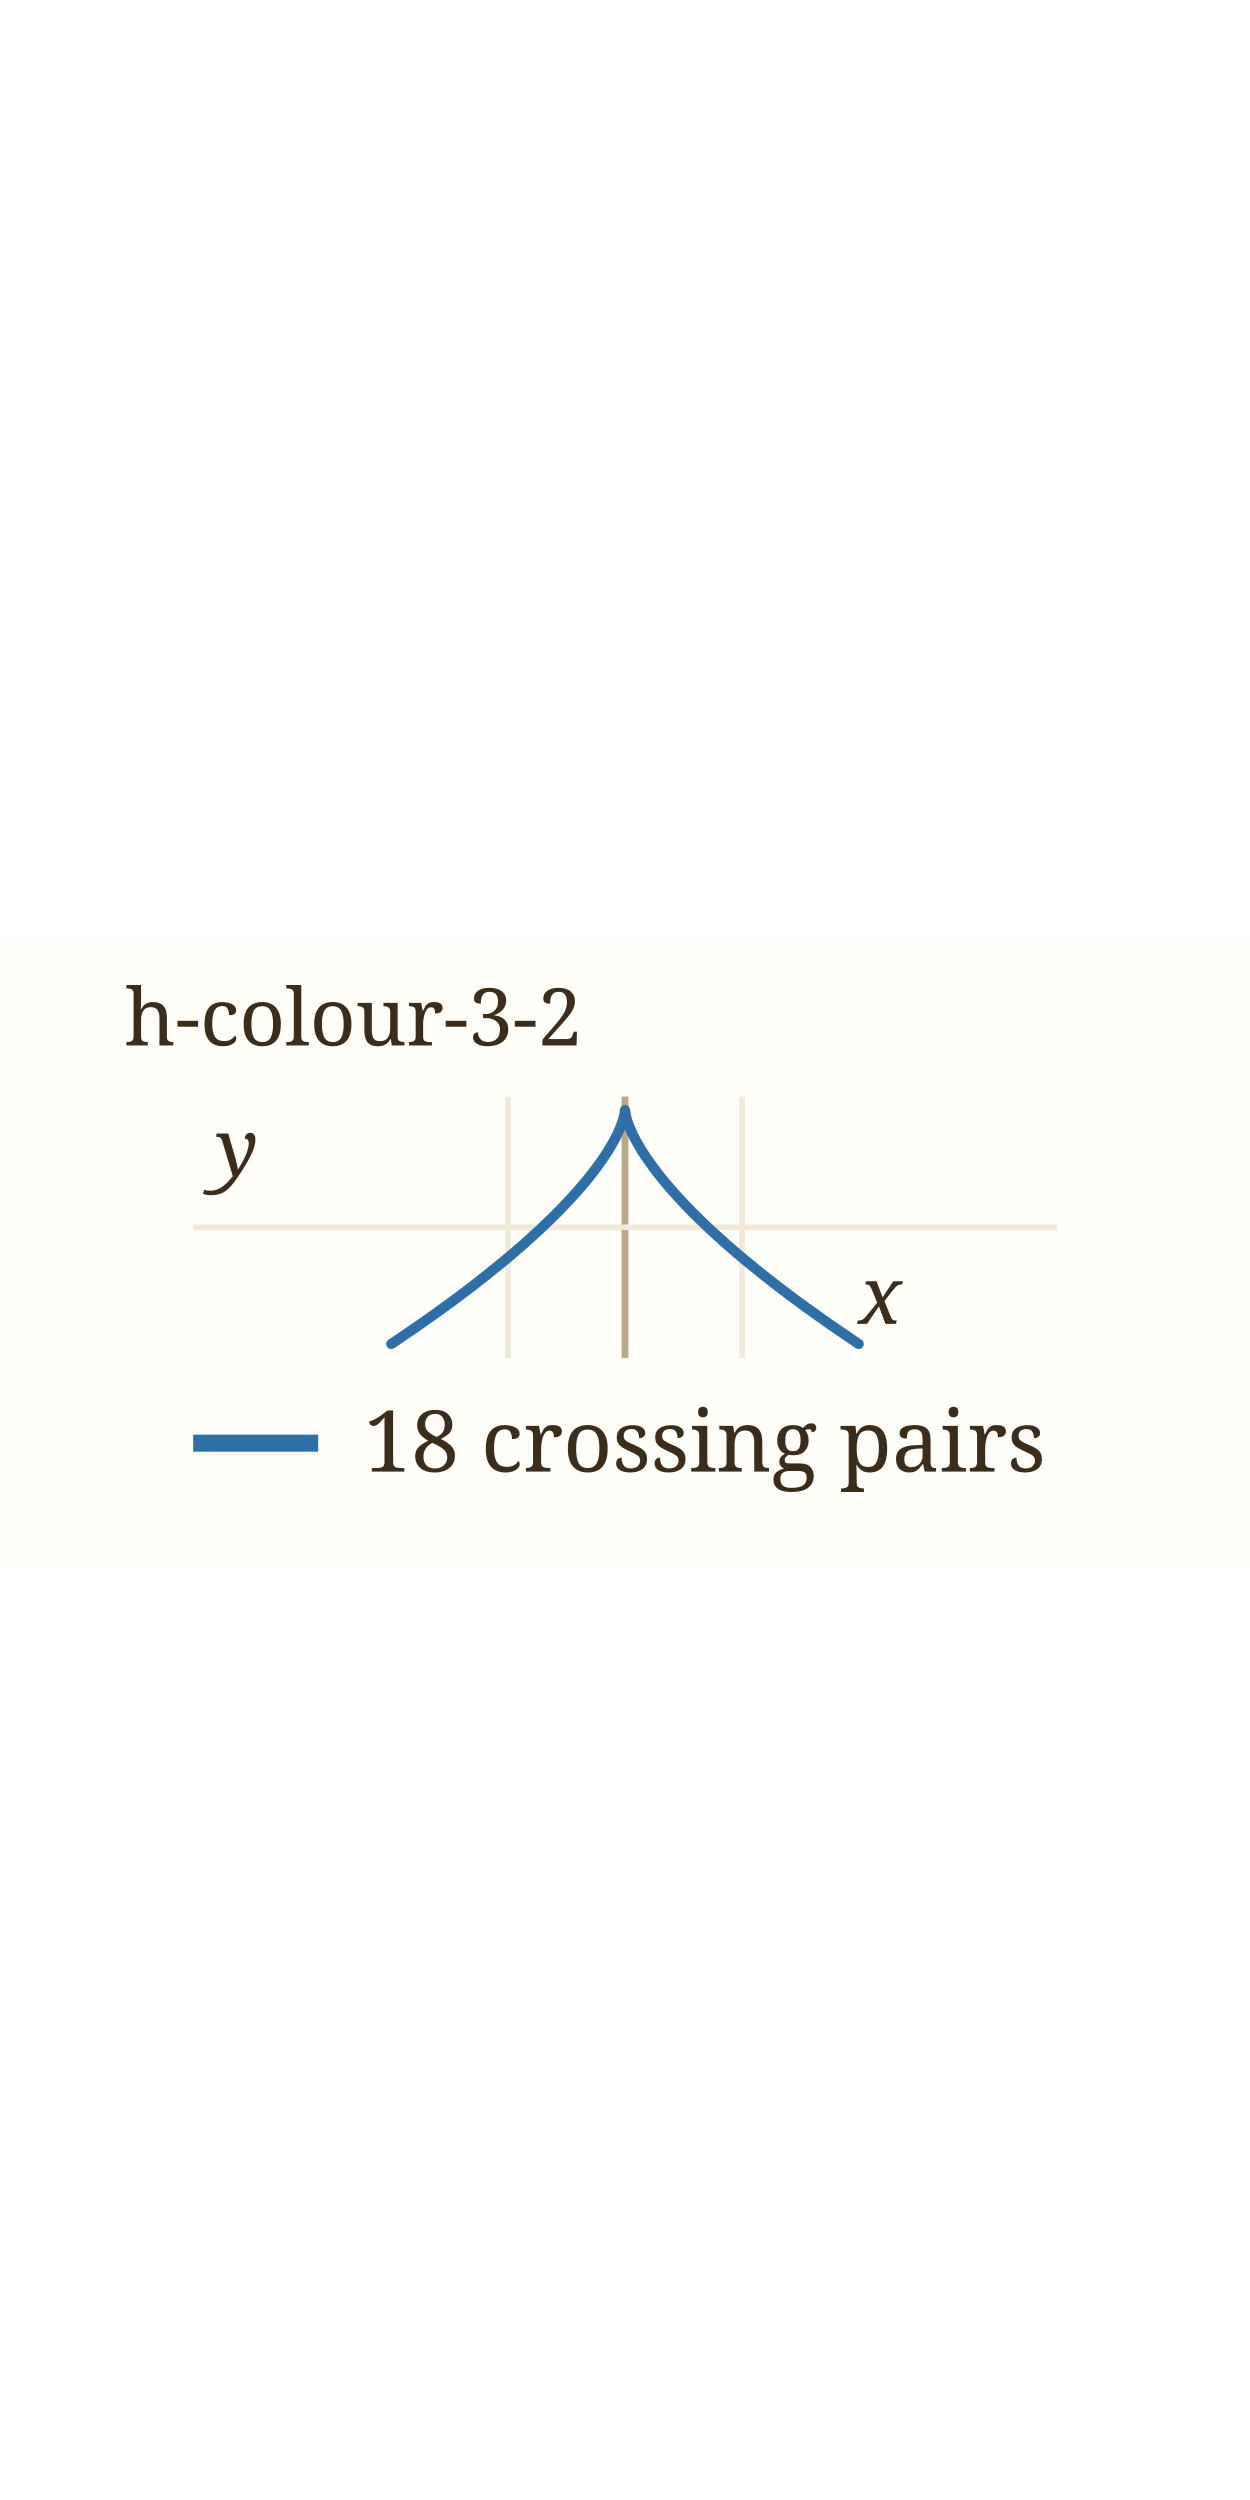
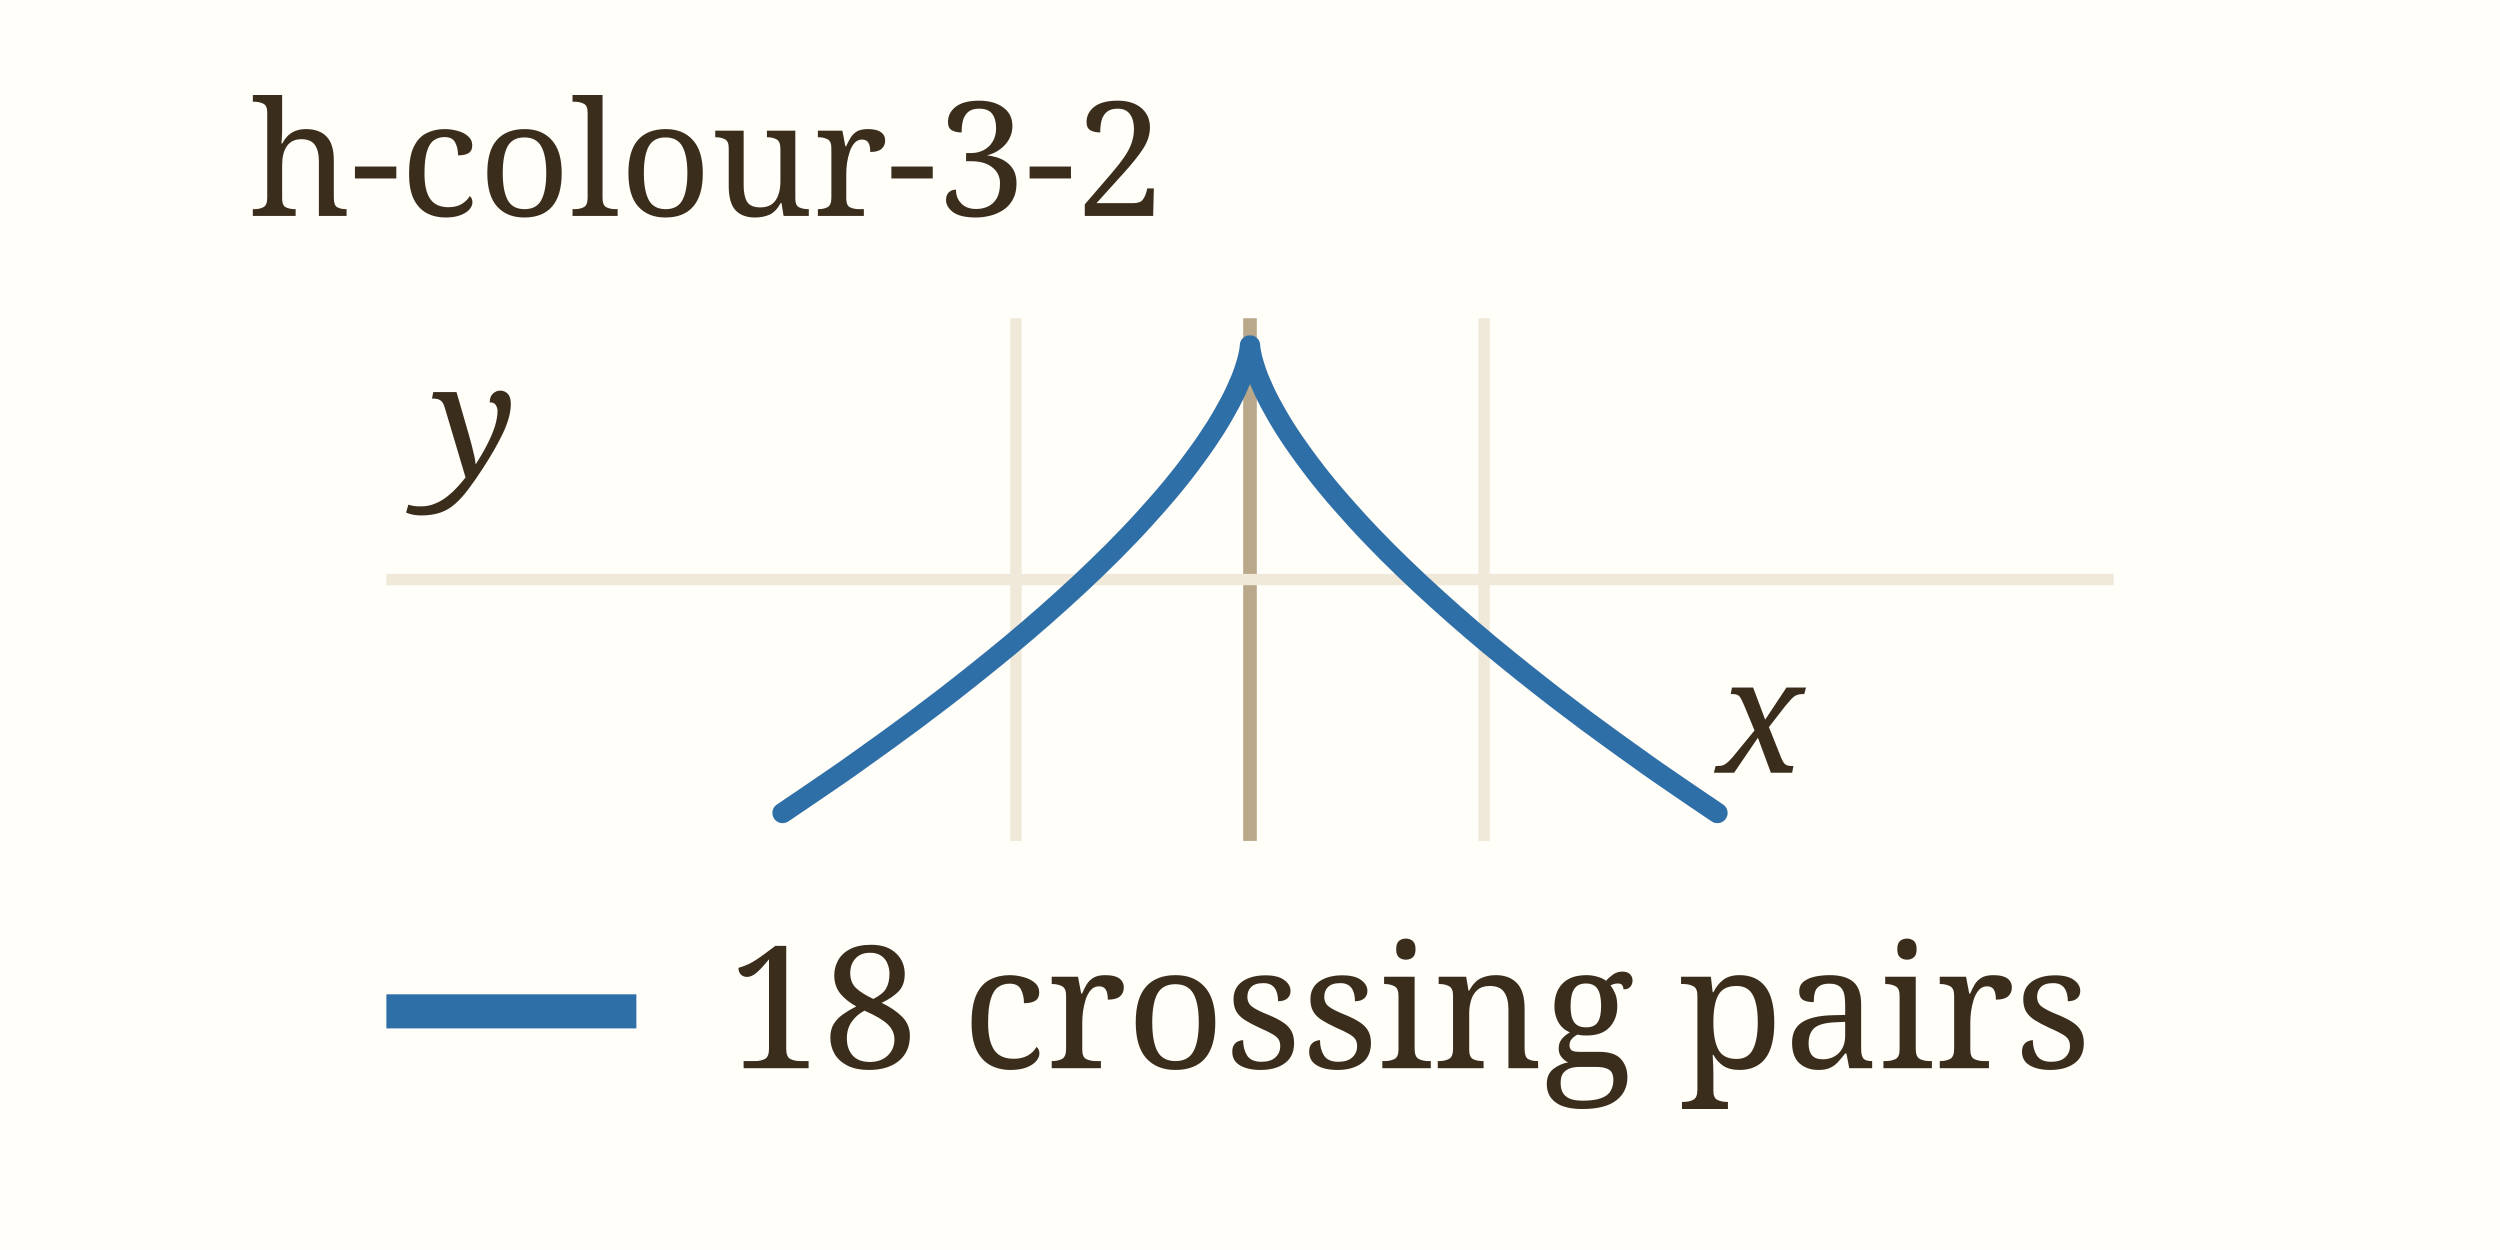
- <svg xmlns="http://www.w3.org/2000/svg" viewBox="0 0 220 110" width="110" height="220" role="img" aria-label="h-colour-3-2" data-panel="h-colour-3-2">
+ <svg xmlns="http://www.w3.org/2000/svg" viewBox="0 0 220 110" width="220" height="110" role="img" aria-label="h-colour-3-2" data-panel="h-colour-3-2">
  <rect x="0" y="0" width="220" height="110" fill="#fffef9" />
  <clipPath id="clip-h-colour-3-2">
    <rect x="34" y="28" width="152" height="46" />
  </clipPath>
  <g clip-path="url(#clip-h-colour-3-2)">
    <line x1="89.4" x2="89.4" y1="28" y2="74" stroke="#f0e8d8" stroke-width="1" />
    <text x="89.4" y="88.0" font-family="ui-monospace, Menlo, monospace" font-size="11" fill="#9c8a6a" text-anchor="middle">-0.5</text>
    <line x1="110.0" x2="110.0" y1="28" y2="74" stroke="#b9a98a" stroke-width="1.2" />
    <line x1="130.6" x2="130.6" y1="28" y2="74" stroke="#f0e8d8" stroke-width="1" />
    <text x="130.6" y="88.0" font-family="ui-monospace, Menlo, monospace" font-size="11" fill="#9c8a6a" text-anchor="middle">0.5</text>
    <line x1="34" x2="186" y1="51.0" y2="51.0" stroke="#f0e8d8" stroke-width="1" />
    <text x="28.0" y="55.0" font-family="ui-monospace, Menlo, monospace" font-size="11" fill="#9c8a6a" text-anchor="end">0.5</text>
    <path d="M68.87,71.54 C68.91,71.51 68.97,71.47 69.08,71.40 C69.19,71.32 69.33,71.23 69.52,71.10 C69.71,70.97 69.94,70.82 70.22,70.63 C70.50,70.44 70.82,70.23 71.19,69.97 C71.56,69.72 71.98,69.44 72.45,69.11 C72.92,68.79 73.44,68.43 74.01,68.04 C74.58,67.64 75.20,67.21 75.86,66.73 C76.53,66.26 77.25,65.74 78.01,65.19 C78.77,64.64 79.58,64.05 80.43,63.42 C81.27,62.78 82.17,62.11 83.09,61.41 C84.00,60.70 84.97,59.95 85.94,59.17 C86.91,58.39 87.92,57.58 88.93,56.74 C89.94,55.90 90.97,55.02 91.98,54.13 C93.00,53.23 94.02,52.31 95.02,51.38 C96.01,50.45 97.00,49.50 97.95,48.55 C98.89,47.60 99.82,46.64 100.68,45.69 C101.54,44.74 102.38,43.79 103.14,42.87 C103.90,41.95 104.61,41.03 105.24,40.16 C105.88,39.29 106.46,38.44 106.96,37.65 C107.46,36.85 107.89,36.09 108.26,35.40 C108.62,34.71 108.91,34.07 109.15,33.50 C109.39,32.94 109.55,32.43 109.68,32.01 C109.81,31.59 109.88,31.24 109.93,30.99 C109.98,30.73 109.99,30.55 110.00,30.46 C110.01,30.38 109.99,30.38 110.00,30.46 C110.01,30.55 110.02,30.73 110.07,30.99 C110.12,31.24 110.19,31.59 110.32,32.01 C110.45,32.43 110.61,32.94 110.85,33.50 C111.09,34.07 111.38,34.71 111.74,35.40 C112.11,36.09 112.54,36.85 113.04,37.65 C113.54,38.44 114.12,39.29 114.76,40.16 C115.39,41.03 116.10,41.95 116.86,42.87 C117.62,43.79 118.46,44.74 119.32,45.69 C120.18,46.64 121.11,47.60 122.05,48.55 C123.00,49.50 123.99,50.45 124.98,51.38 C125.98,52.31 127.00,53.23 128.02,54.13 C129.03,55.02 130.06,55.90 131.07,56.74 C132.08,57.58 133.09,58.39 134.06,59.17 C135.03,59.95 136.00,60.70 136.91,61.41 C137.83,62.11 138.73,62.78 139.57,63.42 C140.42,64.05 141.23,64.64 141.99,65.19 C142.75,65.74 143.47,66.26 144.14,66.73 C144.80,67.21 145.42,67.64 145.99,68.04 C146.56,68.43 147.08,68.79 147.55,69.11 C148.02,69.44 148.44,69.72 148.81,69.97 C149.18,70.23 149.50,70.44 149.78,70.63 C150.06,70.82 150.29,70.97 150.48,71.10 C150.67,71.23 150.81,71.32 150.92,71.40 C151.03,71.47 151.09,71.51 151.13,71.54 C151.16,71.56 151.16,71.56 151.13,71.54 C151.09,71.51 151.03,71.47 150.92,71.40 C150.81,71.32 150.67,71.23 150.48,71.10 C150.29,70.97 150.06,70.82 149.78,70.63 C149.50,70.44 149.18,70.23 148.81,69.97 C148.44,69.72 148.02,69.44 147.55,69.11 C147.08,68.79 146.56,68.43 145.99,68.04 C145.42,67.64 144.80,67.21 144.14,66.73 C143.47,66.26 142.75,65.74 141.99,65.19 C141.23,64.64 140.42,64.05 139.57,63.42 C138.73,62.78 137.83,62.11 136.91,61.41 C136.00,60.70 135.03,59.95 134.06,59.17 C133.09,58.39 132.08,57.58 131.07,56.74 C130.06,55.90 129.03,55.02 128.02,54.13 C127.00,53.23 125.98,52.31 124.98,51.38 C123.99,50.45 123.00,49.50 122.05,48.55 C121.11,47.60 120.18,46.64 119.32,45.69 C118.46,44.74 117.62,43.79 116.86,42.87 C116.10,41.95 115.39,41.03 114.76,40.16 C114.12,39.29 113.54,38.44 113.04,37.65 C112.54,36.85 112.11,36.09 111.74,35.40 C111.38,34.71 111.09,34.07 110.85,33.50 C110.61,32.94 110.45,32.43 110.32,32.01 C110.19,31.59 110.12,31.24 110.07,30.99 C110.02,30.73 110.01,30.55 110.00,30.46 C109.99,30.38 110.01,30.38 110.00,30.46 C109.99,30.55 109.98,30.73 109.93,30.99 C109.88,31.24 109.81,31.59 109.68,32.01 C109.55,32.43 109.39,32.94 109.15,33.50 C108.91,34.07 108.62,34.71 108.26,35.40 C107.89,36.09 107.46,36.85 106.96,37.65 C106.46,38.44 105.88,39.29 105.24,40.16 C104.61,41.03 103.90,41.95 103.14,42.87 C102.38,43.79 101.54,44.74 100.68,45.69 C99.82,46.64 98.89,47.60 97.95,48.55 C97.00,49.50 96.01,50.45 95.02,51.38 C94.02,52.31 93.00,53.23 91.98,54.13 C90.97,55.02 89.94,55.90 88.93,56.74 C87.92,57.58 86.91,58.39 85.94,59.17 C84.97,59.95 84.00,60.70 83.09,61.41 C82.17,62.11 81.27,62.78 80.43,63.42 C79.58,64.05 78.77,64.64 78.01,65.19 C77.25,65.74 76.53,66.26 75.86,66.73 C75.20,67.21 74.58,67.64 74.01,68.04 C73.44,68.43 72.92,68.79 72.45,69.11 C71.98,69.44 71.56,69.72 71.19,69.97 C70.82,70.23 70.50,70.44 70.22,70.63 C69.94,70.82 69.71,70.97 69.52,71.10 C69.33,71.23 69.19,71.32 69.08,71.40 C68.97,71.47 68.91,71.51 68.87,71.54" fill="none" stroke="#2f6fa8" stroke-width="1.8" stroke-linecap="round" data-path="h-colour-3-2" />
  </g>
  <text x="151.1" y="68.0" font-family="Georgia, serif" font-size="14" font-style="italic" fill="#3b2d1c">x</text>
  <text x="38.0" y="42.0" font-family="Georgia, serif" font-size="14" font-style="italic" fill="#3b2d1c">y</text>
  <text x="22" y="19" font-family="Georgia, serif" font-size="14" fill="#3b2d1c">h-colour-3-2</text>
  <line x1="34" x2="56" y1="89" y2="89" stroke="#2f6fa8" stroke-width="3" />
  <text x="64" y="94" font-family="Georgia, serif" font-size="15" fill="#3b2d1c">18 crossing pairs</text>
</svg>
